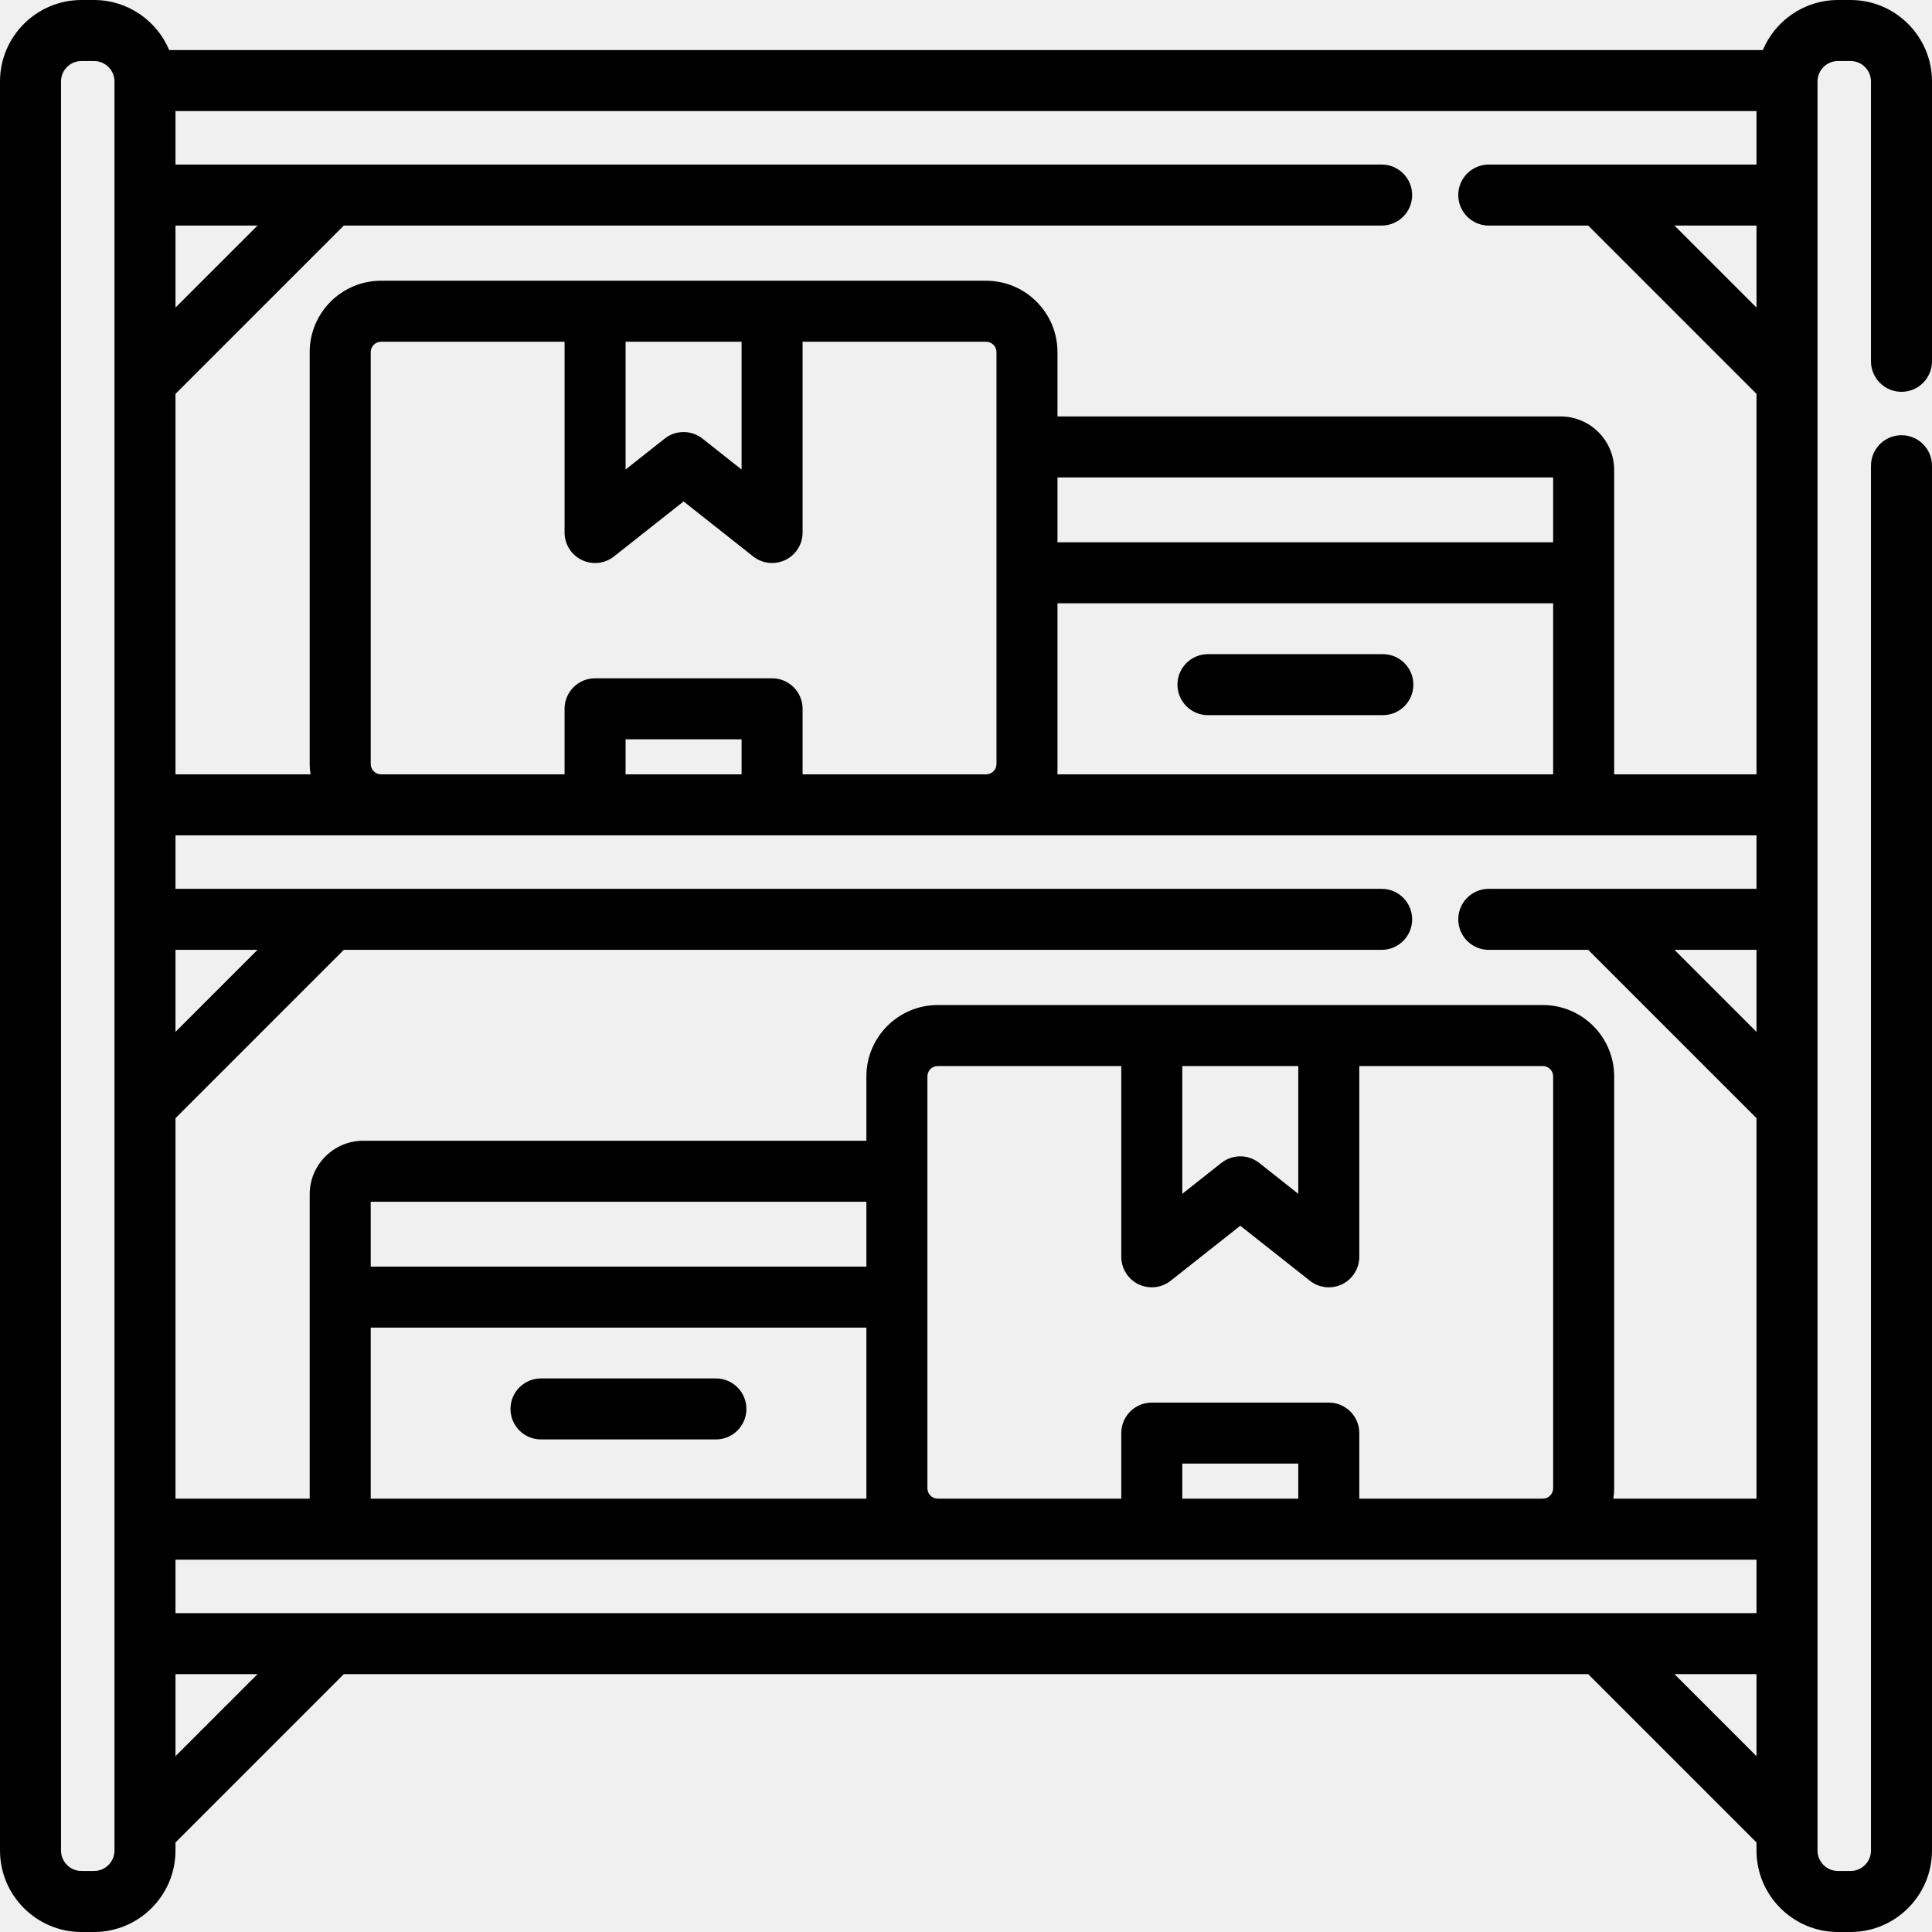
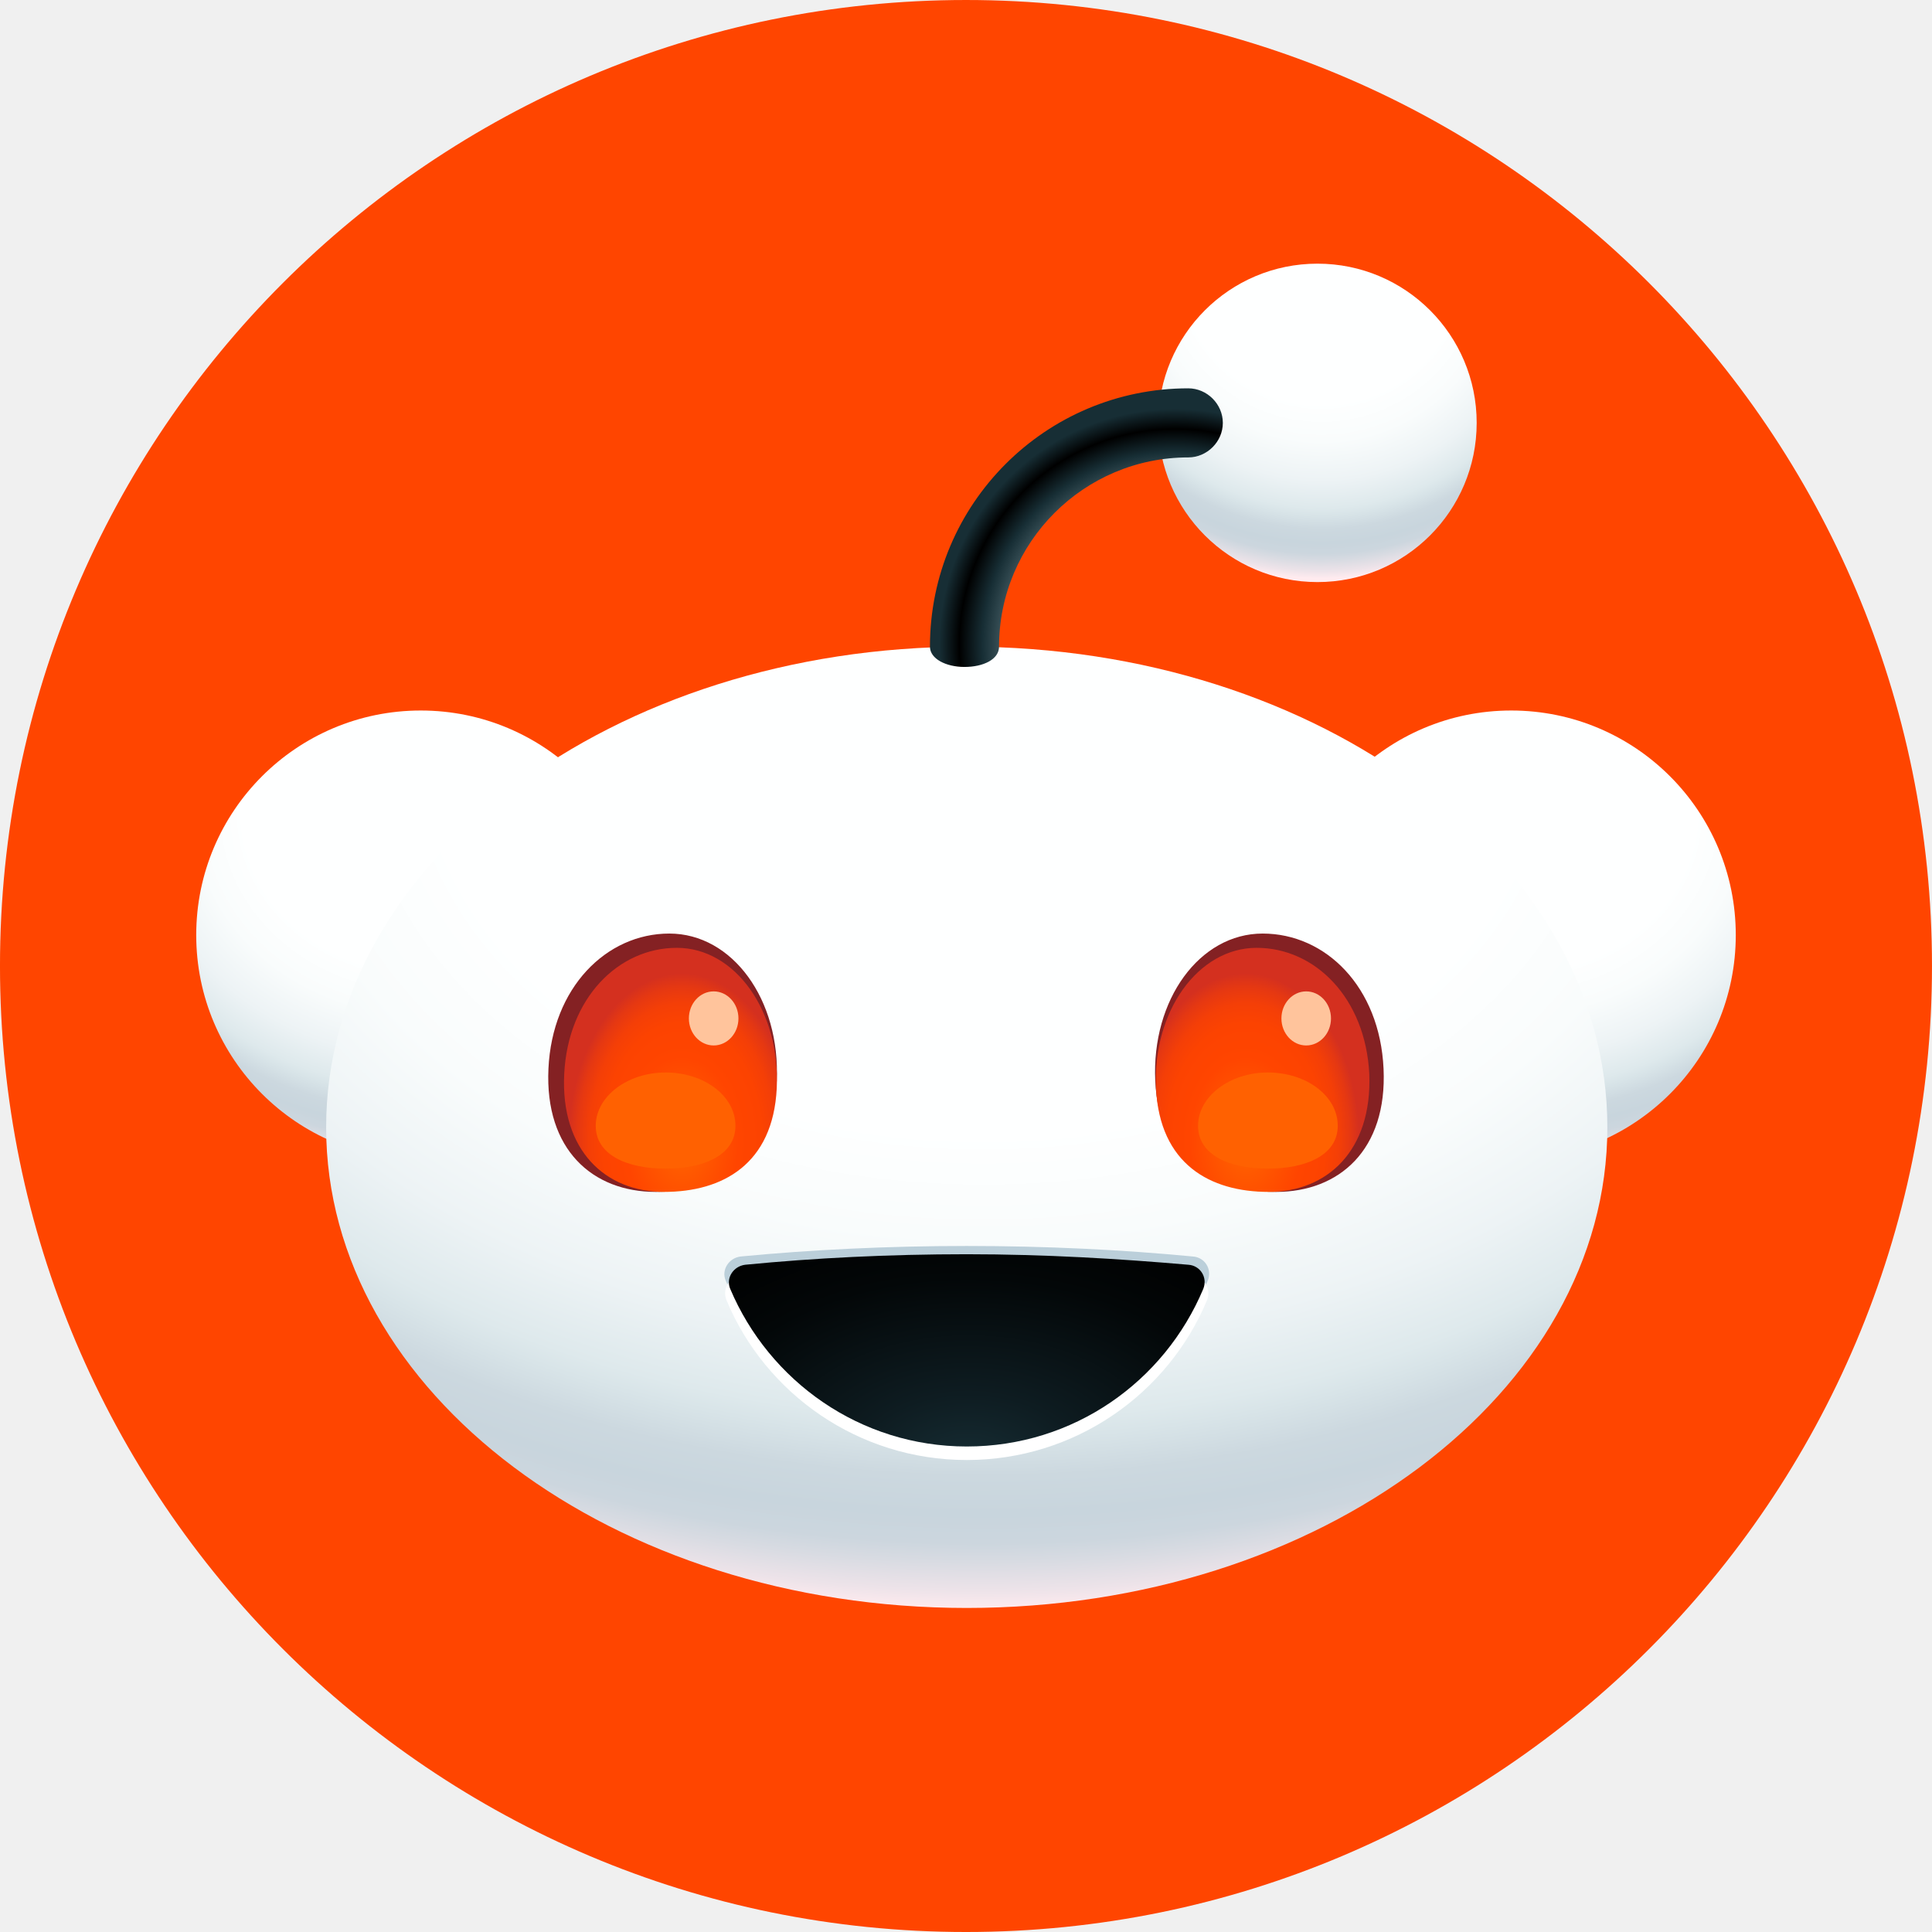
- <svg xmlns="http://www.w3.org/2000/svg" fill="#000000" height="64px" width="64px" version="1.1" id="Layer_1" viewBox="0 0 512 512" xml:space="preserve" stroke="#000000" stroke-width="0.005">
-   <g id="SVGRepo_bgCarrier" stroke-width="0" />
-   <g id="SVGRepo_tracerCarrier" stroke-linecap="round" stroke-linejoin="round" />
-   <g id="SVGRepo_iconCarrier">
-     <g>
-       <g>
-         <g>
-           <path d="M503.916,103.837c4.466,0,8.084-3.62,8.084-8.084V21.593C512,9.687,502.313,0,490.407,0h-3.32 c-8.956,0-16.653,5.483-19.919,13.268H44.834C41.568,5.483,33.87,0,24.913,0h-3.32C9.687,0,0,9.687,0,21.593v468.813 C0,502.313,9.687,512,21.593,512h3.32c11.906,0,21.593-9.687,21.593-21.593v-2.136l44.605-44.607h329.774l44.605,44.607v2.136 c0,11.906,9.687,21.593,21.593,21.593h3.32c11.906,0,21.594-9.687,21.594-21.593V123.419c0-4.465-3.619-8.084-8.084-8.084 c-4.466,0-8.084,3.62-8.084,8.084v366.988c0,2.991-2.434,5.425-5.425,5.425h-3.32c-2.991,0-5.425-2.434-5.425-5.425v-5.487 v-49.341V405.24V292.975v-49.34v-30.338V101.03V51.69V21.593c0-2.991,2.434-5.425,5.425-5.425h3.32 c2.991,0,5.425,2.434,5.425,5.425v74.159C495.832,100.218,499.45,103.837,503.916,103.837z M30.338,51.69v49.34v112.265v30.338 v49.34v112.265v30.34v49.341v5.489c0,2.991-2.434,5.425-5.425,5.425h-3.32c-2.991,0-5.425-2.434-5.425-5.425V21.593 c0-2.991,2.434-5.425,5.425-5.425h3.32c2.991,0,5.425,2.434,5.425,5.425V51.69z M46.507,59.775h21.739L46.507,81.514V59.775z M46.507,251.719h21.739l-21.739,21.739V251.719z M46.507,465.404v-21.74h21.739L46.507,465.404z M87.763,427.495H46.507v-14.171 h49.769h135.293h16.946h56.719h46.911h56.718h56.63v14.171h-41.255H87.763z M229.603,351.831v42.583v2.741H98.242v-45.324 H229.603z M98.242,335.663v-17.187h131.362v17.187H98.242z M301.709,340.343c1.12,0.542,2.324,0.808,3.523,0.808 c1.786,0,3.559-0.592,5.014-1.742l18.441-14.577l18.444,14.577c2.431,1.922,5.748,2.284,8.536,0.933 c2.79-1.351,4.561-4.177,4.561-7.276v-50.555h48.633c1.511,0,2.741,1.23,2.741,2.741v109.162c0,1.511-1.23,2.741-2.741,2.741 h-48.633v-17.37c0.001-4.466-3.617-8.084-8.083-8.084h-46.911c-4.466,0-8.084,3.62-8.084,8.084v17.37h-48.635 c-1.511,0-2.742-1.23-2.742-2.741v-50.668v-27.235v-31.259c0-1.511,1.231-2.741,2.742-2.741h48.635v50.555 C297.149,336.166,298.921,338.992,301.709,340.343z M313.318,282.512h30.742v33.861l-10.36-8.189 c-1.468-1.161-3.241-1.742-5.012-1.742c-1.771,0-3.544,0.581-5.013,1.742l-10.356,8.188V282.512z M344.06,387.87v9.286h-30.743 v-9.286H344.06z M465.493,465.404l-21.739-21.74h21.739V465.404z M465.493,397.156H427.55c0.132-0.898,0.222-1.808,0.222-2.741 V285.253c0-10.426-8.483-18.909-18.909-18.909h-56.718h-46.911h-56.719c-10.428,0-18.911,8.483-18.911,18.909v17.054H96.275 c-7.832,0-14.203,6.371-14.203,14.205v27.235v53.409H46.507V296.324l44.604-44.605h275.041c4.466,0,8.084-3.62,8.084-8.084 s-3.618-8.084-8.084-8.084H87.763H46.507v-14.17h54.476H157.7h46.911h56.719h16.946h135.293h51.924v14.17h-41.255h-29.7 c-4.466,0-8.084,3.62-8.084,8.084s3.618,8.084,8.084,8.084h26.351l44.604,44.605V397.156z M154.177,148.397 c2.787,1.352,6.105,0.988,8.536-0.933l18.444-14.577l18.441,14.577c1.456,1.15,3.228,1.742,5.014,1.742 c1.198,0,2.403-0.266,3.523-0.808c2.79-1.351,4.561-4.177,4.561-7.276V90.568h48.635c1.511,0,2.742,1.23,2.742,2.741v31.259 v27.236v50.667c0,1.511-1.231,2.741-2.742,2.741h-48.635v-17.371c0-4.465-3.618-8.084-8.084-8.084h-46.911 c-4.466,0-8.084,3.62-8.084,8.084v17.371h-48.632c-1.512-0.001-2.741-1.231-2.741-2.742V93.308c0-1.511,1.23-2.741,2.741-2.741 h48.633v50.554C149.616,144.22,151.388,147.046,154.177,148.397z M165.784,124.429V90.568h0h30.743v33.86l-10.356-8.187 c-2.938-2.322-7.088-2.323-10.027,0L165.784,124.429z M196.527,195.925v9.287h-30.743v-9.287H196.527z M411.603,159.887v45.324h0 H280.241v-2.741v-42.583H411.603z M280.241,143.719v-17.187h131.362v17.187h0H280.241z M465.493,273.458l-21.739-21.739h21.739 V273.458z M465.493,205.211h-37.721v-53.409v-27.236c0-7.832-6.371-14.205-14.203-14.205H280.241V93.308 c0-10.427-8.483-18.91-18.911-18.91h-56.719H157.7h-56.718c-10.427,0-18.91,8.483-18.91,18.91V202.47 c0,0.933,0.091,1.843,0.222,2.741H46.507V104.379l44.604-44.604h275.041c4.466,0,8.084-3.62,8.084-8.084 c0-4.465-3.618-8.084-8.084-8.084H87.763H46.507v-14.17h418.985v14.17h-41.254h-29.7c-4.466,0-8.084,3.62-8.084,8.084 c0,4.465,3.618,8.084,8.084,8.084h26.351l44.604,44.604V205.211z M465.493,81.514l-21.739-21.739h21.739V81.514z" />
-           <path d="M143.372,381.467h46.349c4.466,0,8.084-3.618,8.084-8.084c0-4.465-3.62-8.084-8.084-8.084h-46.349 c-4.466,0-8.084,3.618-8.084,8.084C135.288,377.848,138.906,381.467,143.372,381.467z" />
-           <path d="M320.123,189.523h46.349c4.466,0,8.084-3.62,8.084-8.084c0-4.465-3.618-8.084-8.084-8.084h-46.349 c-4.466,0-8.084,3.62-8.084,8.084C312.039,185.903,315.658,189.523,320.123,189.523z" />
-         </g>
-       </g>
-     </g>
+ <svg xmlns="http://www.w3.org/2000/svg" viewBox="0 0 512 512" fill-rule="evenodd" clip-rule="evenodd" stroke-linejoin="round" stroke-miterlimit="2">
+   <circle cx="-892" cy="179" r="262" fill="#ff4500" transform="matrix(.9771 0 0 .9771 1127.57 81.1)" />
+   <g transform="translate(1.249 1.608) scale(1.99024)">
+     <circle cx="200.6" cy="123.7" r="29.9" fill="url(#prefix___Radial1)" />
+     <circle cx="55.4" cy="123.7" r="29.9" fill="url(#prefix___Radial2)" />
+     <ellipse cx="128.1" cy="149.3" rx="85.3" ry="64" fill="url(#prefix___Radial3)" />
+     <path d="M102.8 143.1c-.5 10.8-7.7 14.8-16.1 14.8-8.4 0-14.8-5.6-14.3-16.4.5-10.8 7.7-18 16.1-18 8.4 0 14.8 8.8 14.3 19.6zM183.6 141.5c.5 10.8-5.9 16.4-14.3 16.4s-15.6-3.9-16.1-14.8c-.5-10.8 5.9-19.6 14.3-19.6s15.6 7.1 16.1 18z" fill="#842123" fill-rule="nonzero" />
+     <path d="M153.3 144.1c.5 10.1 7.2 13.8 15 13.8s13.8-5.5 13.4-15.7c-.5-10.1-7.2-16.8-15-16.8s-13.9 8.5-13.4 18.7z" fill="url(#prefix___Radial4)" fill-rule="nonzero" />
+     <path d="M102.8 144.1c-.5 10.1-7.2 13.8-15 13.8s-13.8-5.5-13.3-15.7c.5-10.1 7.2-16.8 15-16.8s13.8 8.5 13.3 18.7z" fill="url(#prefix___Radial5)" fill-rule="nonzero" />
+     <path d="M128.1 165.1c-10.6 0-20.7.5-30.1 1.4-1.6.2-2.6 1.8-2 3.2 5.2 12.3 17.6 21 32.1 21s26.8-8.6 32.1-21c.6-1.5-.4-3.1-2-3.2-9.4-.9-19.5-1.4-30.1-1.4z" fill="#bbcfda" fill-rule="nonzero" />
+     <path d="M128.1 167.5c-10.6 0-20.7.5-30 1.5-1.6.2-2.6 1.8-2 3.3 5.2 12.5 17.6 21.3 32 21.3 14.4 0 26.8-8.8 32-21.3.6-1.5-.4-3.1-2-3.3-9.4-1-19.5-1.5-30-1.5z" fill="#fff" fill-rule="nonzero" />
+     <path d="M128.1 166.2c-10.4 0-20.3.5-29.5 1.4-1.6.2-2.6 1.8-2 3.2 5.2 12.3 17.3 21 31.5 21s26.3-8.6 31.5-21c.6-1.5-.4-3.1-2-3.2-9.2-.8-19.1-1.4-29.5-1.4z" fill="url(#prefix___Radial6)" fill-rule="nonzero" />
+     <circle cx="174.8" cy="55.5" r="21.2" fill="url(#prefix___Radial7)" />
+     <path d="M127.8 88c-2.5 0-4.6-1.1-4.6-2.7 0-19 15.4-34.4 34.4-34.4 2.5 0 4.6 2.1 4.6 4.6 0 2.5-2.1 4.6-4.6 4.6-13.9 0-25.2 11.3-25.2 25.2 0 1.7-2.1 2.7-4.6 2.7z" fill="url(#prefix___Radial8)" fill-rule="nonzero" />
+     <path d="M97.3 149.1c0 3.9-4.2 5.7-9.3 5.7-5.1 0-9.3-1.8-9.3-5.7 0-3.9 4.2-7.1 9.3-7.1 5.1 0 9.3 3.1 9.3 7.1zM177.5 149.1c0 3.9-4.2 5.7-9.3 5.7-5.1 0-9.3-1.8-9.3-5.7 0-3.9 4.2-7.1 9.3-7.1 5.1 0 9.3 3.1 9.3 7.1z" fill="#ff6101" fill-rule="nonzero" />
+     <ellipse cx="94.4" cy="134.8" rx="3.3" ry="3.6" fill="#ffc49c" />
+     <ellipse cx="173.3" cy="134.8" rx="3.3" ry="3.6" fill="#ffc49c" />
  </g>
+   <defs>
+     <radialGradient id="prefix___Radial1" cx="0" cy="0" r="1" gradientUnits="userSpaceOnUse" gradientTransform="matrix(59.9015 0 0 -52.2545 201.012 107.557)">
+       <stop offset="0" stop-color="#feffff" />
+       <stop offset=".4" stop-color="#feffff" />
+       <stop offset=".51" stop-color="#f9fcfc" />
+       <stop offset=".62" stop-color="#edf3f5" />
+       <stop offset=".7" stop-color="#dee9ec" />
+       <stop offset=".72" stop-color="#d8e4e8" />
+       <stop offset=".76" stop-color="#ccd8df" />
+       <stop offset=".8" stop-color="#c8d5dd" />
+       <stop offset=".83" stop-color="#ccd6de" />
+       <stop offset=".85" stop-color="#d8dbe2" />
+       <stop offset=".88" stop-color="#ede3e9" />
+       <stop offset=".9" stop-color="#ffebef" />
+       <stop offset="1" stop-color="#ffebef" />
+     </radialGradient>
+     <radialGradient id="prefix___Radial2" cx="0" cy="0" r="1" gradientUnits="userSpaceOnUse" gradientTransform="matrix(59.9015 0 0 -52.2545 55.892 107.557)">
+       <stop offset="0" stop-color="#feffff" />
+       <stop offset=".4" stop-color="#feffff" />
+       <stop offset=".51" stop-color="#f9fcfc" />
+       <stop offset=".62" stop-color="#edf3f5" />
+       <stop offset=".7" stop-color="#dee9ec" />
+       <stop offset=".72" stop-color="#d8e4e8" />
+       <stop offset=".76" stop-color="#ccd8df" />
+       <stop offset=".8" stop-color="#c8d5dd" />
+       <stop offset=".83" stop-color="#ccd6de" />
+       <stop offset=".85" stop-color="#d8dbe2" />
+       <stop offset=".88" stop-color="#ede3e9" />
+       <stop offset=".9" stop-color="#ffebef" />
+       <stop offset="1" stop-color="#ffebef" />
+     </radialGradient>
+     <radialGradient id="prefix___Radial3" cx="0" cy="0" r="1" gradientUnits="userSpaceOnUse" gradientTransform="matrix(180.687 0 0 -126.865 130.347 99.176)">
+       <stop offset="0" stop-color="#feffff" />
+       <stop offset=".4" stop-color="#feffff" />
+       <stop offset=".51" stop-color="#f9fcfc" />
+       <stop offset=".62" stop-color="#edf3f5" />
+       <stop offset=".7" stop-color="#dee9ec" />
+       <stop offset=".72" stop-color="#d8e4e8" />
+       <stop offset=".76" stop-color="#ccd8df" />
+       <stop offset=".8" stop-color="#c8d5dd" />
+       <stop offset=".83" stop-color="#ccd6de" />
+       <stop offset=".85" stop-color="#d8dbe2" />
+       <stop offset=".88" stop-color="#ede3e9" />
+       <stop offset=".9" stop-color="#ffebef" />
+       <stop offset="1" stop-color="#ffebef" />
+     </radialGradient>
+     <radialGradient id="prefix___Radial4" cx="0" cy="0" r="1" gradientUnits="userSpaceOnUse" gradientTransform="matrix(-15.0964 0 0 22.1628 165.28 150.971)">
+       <stop offset="0" stop-color="#f60" />
+       <stop offset=".5" stop-color="#ff4500" />
+       <stop offset=".7" stop-color="#fc4301" />
+       <stop offset=".82" stop-color="#f43f07" />
+       <stop offset=".92" stop-color="#e53812" />
+       <stop offset="1" stop-color="#d4301f" />
+     </radialGradient>
+     <radialGradient id="prefix___Radial5" cx="0" cy="0" r="1" gradientUnits="userSpaceOnUse" gradientTransform="matrix(15.0964 0 0 22.1628 90.19 150.971)">
+       <stop offset="0" stop-color="#f60" />
+       <stop offset=".5" stop-color="#ff4500" />
+       <stop offset=".7" stop-color="#fc4301" />
+       <stop offset=".82" stop-color="#f43f07" />
+       <stop offset=".92" stop-color="#e53812" />
+       <stop offset="1" stop-color="#d4301f" />
+     </radialGradient>
+     <radialGradient id="prefix___Radial6" cx="0" cy="0" r="1" gradientUnits="userSpaceOnUse" gradientTransform="matrix(53.2322 0 0 -35.1106 128.369 194.908)">
+       <stop offset="0" stop-color="#172e35" />
+       <stop offset=".29" stop-color="#0e1c21" />
+       <stop offset=".73" stop-color="#030708" />
+       <stop offset="1" />
+     </radialGradient>
+     <radialGradient id="prefix___Radial7" cx="0" cy="0" r="1" gradientUnits="userSpaceOnUse" gradientTransform="matrix(46.7274 0 0 -46.7274 175.312 34.106)">
+       <stop offset="0" stop-color="#feffff" />
+       <stop offset=".4" stop-color="#feffff" />
+       <stop offset=".51" stop-color="#f9fcfc" />
+       <stop offset=".62" stop-color="#edf3f5" />
+       <stop offset=".7" stop-color="#dee9ec" />
+       <stop offset=".72" stop-color="#d8e4e8" />
+       <stop offset=".76" stop-color="#ccd8df" />
+       <stop offset=".8" stop-color="#c8d5dd" />
+       <stop offset=".83" stop-color="#ccd6de" />
+       <stop offset=".85" stop-color="#d8dbe2" />
+       <stop offset=".88" stop-color="#ede3e9" />
+       <stop offset=".9" stop-color="#ffebef" />
+       <stop offset="1" stop-color="#ffebef" />
+     </radialGradient>
+     <radialGradient id="prefix___Radial8" cx="0" cy="0" r="1" gradientUnits="userSpaceOnUse" gradientTransform="matrix(38.3003 0 0 -38.3003 155.84 85.046)">
+       <stop offset="0" stop-color="#7a9299" />
+       <stop offset=".48" stop-color="#7a9299" />
+       <stop offset=".67" stop-color="#172e35" />
+       <stop offset=".75" />
+       <stop offset=".82" stop-color="#172e35" />
+       <stop offset="1" stop-color="#172e35" />
+     </radialGradient>
+   </defs>
</svg>
